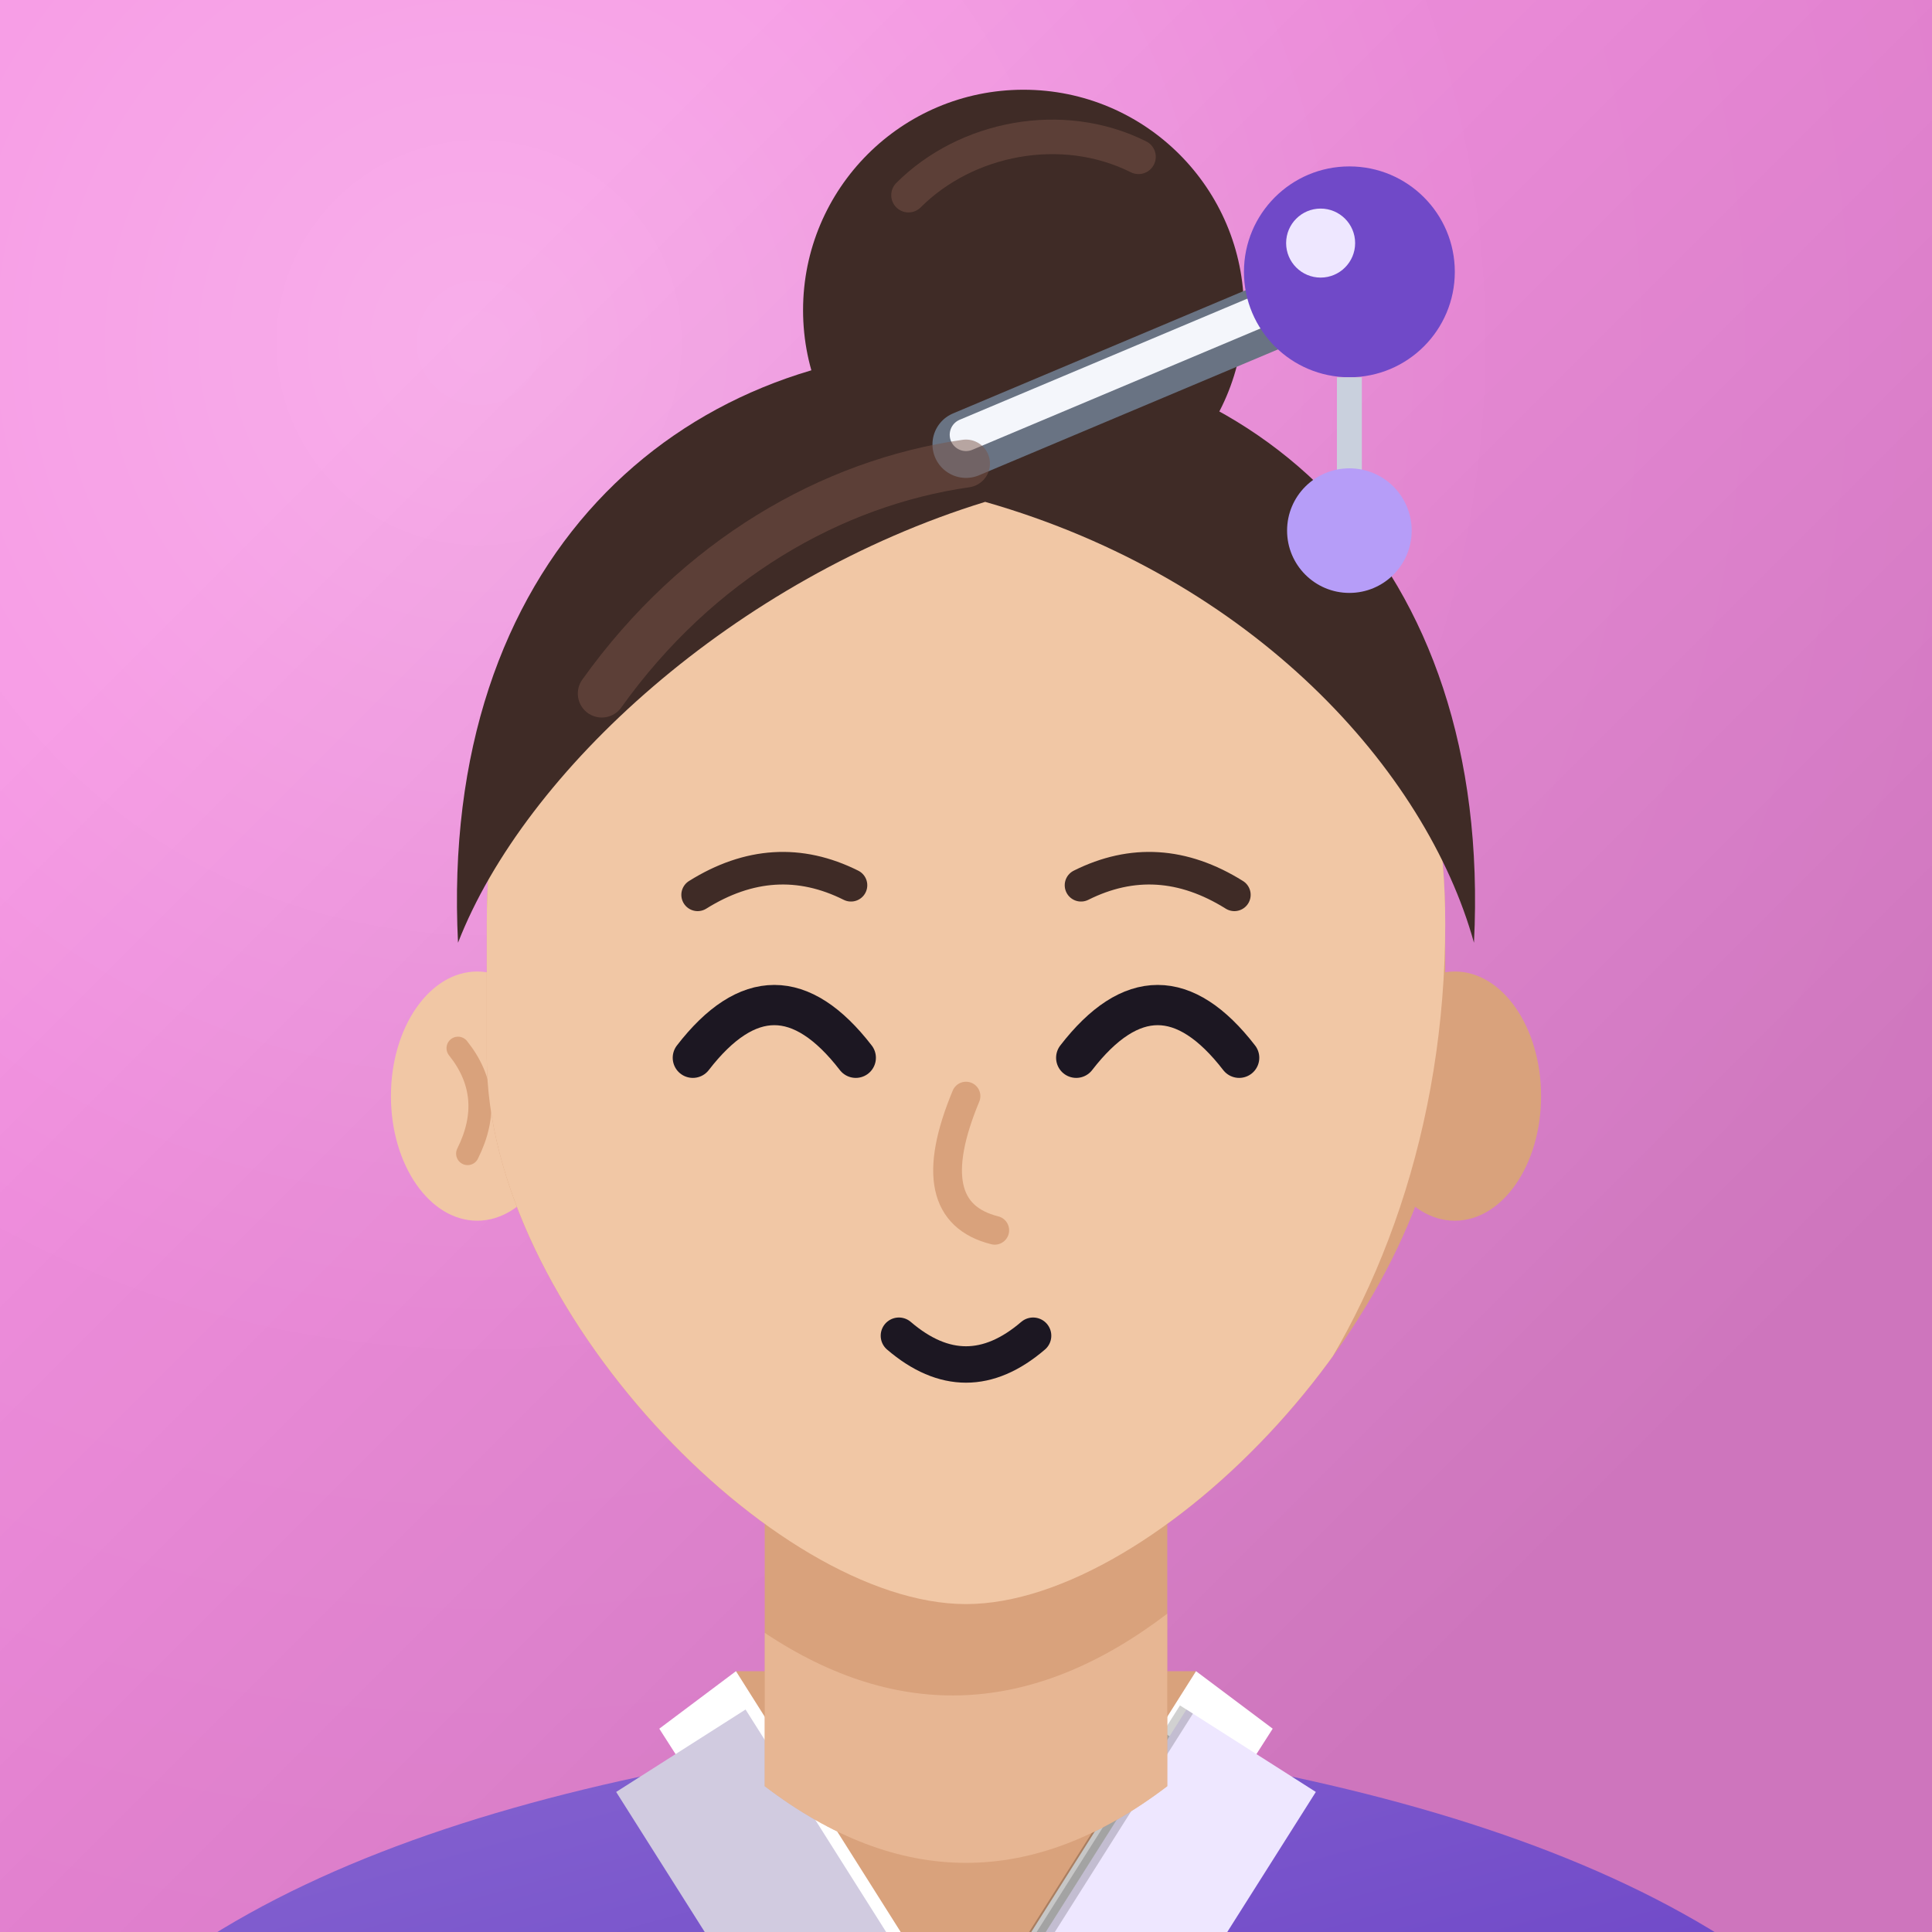
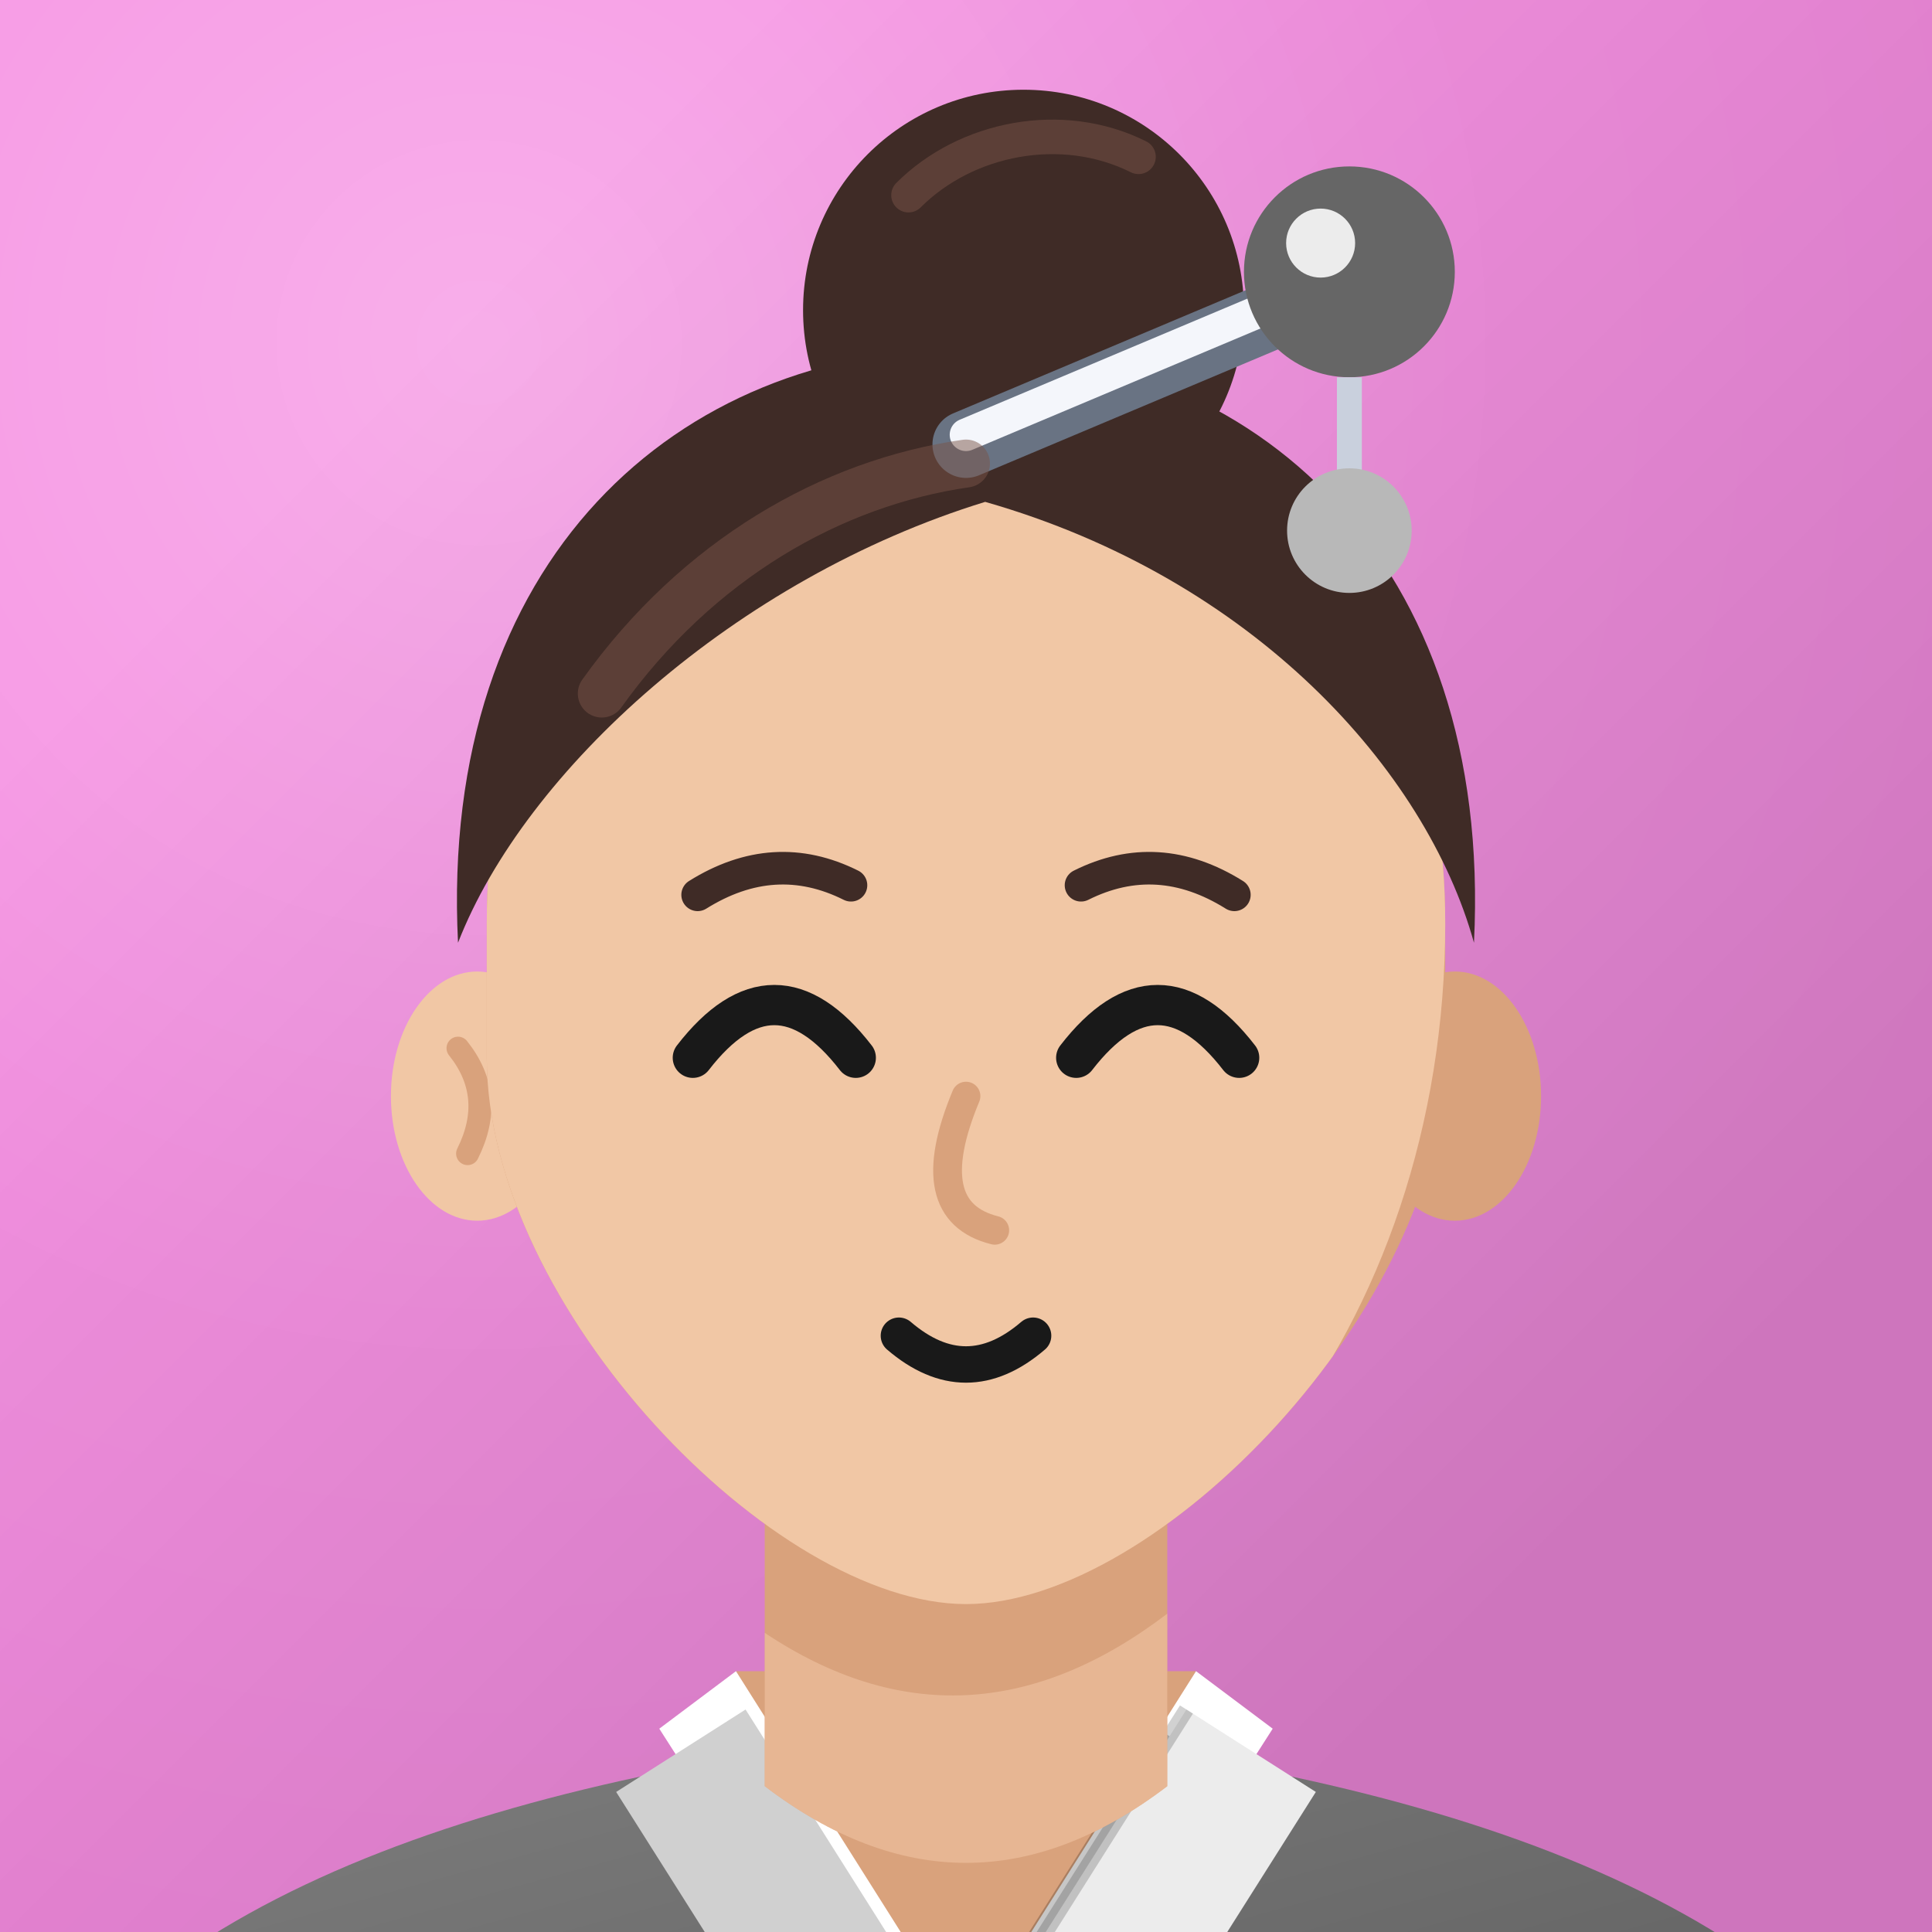
<svg xmlns="http://www.w3.org/2000/svg" viewBox="0 0 256 256" width="256" height="256">
  <defs>
    <radialGradient id="avatar-03-kanzashi-r1" cx="0.25" cy="0.18" r="0.85">
      <stop offset="0" stop-color="#FFFFFF" stop-opacity="0.3" />
      <stop offset="0.6" stop-color="#FFFFFF" stop-opacity="0.05" />
      <stop offset="1" stop-color="#FFFFFF" stop-opacity="0" />
    </radialGradient>
    <linearGradient id="avatar-03-kanzashi-l2" x1="0" y1="0.4" x2="0.6" y2="1">
      <stop offset="0" stop-color="#000000" stop-opacity="0" />
      <stop offset="1" stop-color="#000000" stop-opacity="0.16" />
    </linearGradient>
    <linearGradient id="avatar-03-kanzashi-l3" x1="0" y1="0" x2="1" y2="1">
-       <stop offset="0" stop-color="#8766D1" />
-       <stop offset="0.6" stop-color="#7049C8" />
-       <stop offset="1" stop-color="#4E338C" />
+       <stop offset="0" stop-color="#7E7E7E" />
+       <stop offset="0.6" stop-color="#666666" />
+       <stop offset="1" stop-color="#474747" />
    </linearGradient>
    <clipPath id="avatar-03-kanzashi-c4">
      <path d="M78 106C78 72 100 54 128 54C156 54 178 72 178 106V120C178 146 148 177 128 177C108 177 78 146 78 120Z" />
    </clipPath>
  </defs>
  <g id="avatar-03-kanzashi-ground">
    <rect width="256" height="256" fill="#F58CE1" />
    <rect width="256" height="256" fill="url(#avatar-03-kanzashi-r1)" />
    <rect width="256" height="256" fill="url(#avatar-03-kanzashi-l2)" />
  </g>
  <g id="avatar-03-kanzashi-figure">
    <g transform="translate(128 130) scale(1.27) translate(-128 -112)">
      <g id="avatar-03-kanzashi-back">
        <circle cx="134" cy="42" r="23" fill="#3F2B26" />
      </g>
      <g id="avatar-03-kanzashi-body">
        <path d="M20 256C24 222 52 204 94 195L128 216L162 195C204 204 232 222 236 256Z" fill="url(#avatar-03-kanzashi-l3)" />
        <path d="M104 184L128 224L152 184Z" fill="#D9A27C" />
        <path d="M104 184L128 222L152 184L160 190L128 240L96 190Z" fill="#FFFFFF" />
-         <path d="M105 188L91.5 196.6L118.5 239.3L128 224.4Z" fill="#D1CBE0" />
+         <path d="M105 188L91.5 196.6L118.5 239.3L128 224.4Z" fill="#D0D0D0" />
        <path d="M151 188L164.5 196.6L121.5 264.6L108 256Z" fill="#000000" fill-opacity=".22" transform="translate(-3 2)" />
-         <path d="M151 188L164.5 196.6L121.5 264.6L108 256Z" fill="#EEE7FF" />
+         <path d="M151 188L164.5 196.6L121.5 264.6L108 256Z" fill="#ECECEC" />
        <path d="M151 188L108 256" stroke="#000000" stroke-opacity=".18" stroke-width="1.6" />
      </g>
      <g id="avatar-03-kanzashi-head">
        <path d="M107 150V196Q128 212 149 196V150Z" fill="#D9A27C" />
        <path d="M107 180Q128 194 149 178V196Q128 212 107 196Z" fill="#F1C7A5" fill-opacity=".55" />
        <ellipse cx="77" cy="124" rx="9" ry="13" fill="#F1C7A5" />
        <ellipse cx="179" cy="124" rx="9" ry="13" fill="#D9A27C" />
        <path d="M75 119Q79 124 76 130" fill="none" stroke="#D9A27C" stroke-width="2.4" stroke-linecap="round" />
        <path d="M78 106C78 72 100 54 128 54C156 54 178 72 178 106V120C178 146 148 177 128 177C108 177 78 146 78 120Z" fill="#D9A27C" />
        <g clip-path="url(#avatar-03-kanzashi-c4)">
          <ellipse cx="118" cy="106" rx="60" ry="76" fill="#F1C7A5" />
        </g>
        <path d="M128 124Q123 136 131 138" fill="none" stroke="#D9A27C" stroke-width="3" stroke-linecap="round" />
-         <path d="M99.5 120Q108 109 116.5 120" fill="none" stroke="#1C1722" stroke-width="4.2" stroke-linecap="round" />
-         <path d="M139.5 120Q148 109 156.5 120" fill="none" stroke="#1C1722" stroke-width="4.2" stroke-linecap="round" />
+         <path d="M99.5 120Q108 109 116.5 120" fill="none" stroke="#191919" stroke-width="4.2" stroke-linecap="round" />
+         <path d="M139.5 120Q148 109 156.5 120" fill="none" stroke="#191919" stroke-width="4.2" stroke-linecap="round" />
        <path d="M100 103Q108 98 116 102M140 102Q148 98 156 103" fill="none" stroke="#3F2B26" stroke-width="3.4" stroke-linecap="round" />
-         <path d="M121 149Q128 155 135 149" fill="none" stroke="#1C1722" stroke-width="3.8" stroke-linecap="round" />
+         <path d="M121 149Q128 155 135 149" fill="none" stroke="#191919" stroke-width="3.8" stroke-linecap="round" />
      </g>
      <g id="avatar-03-kanzashi-hair">
        <path d="M75 108C73 68 98 46 128 46C158 46 183 68 181 108C176 90 158 70 130 62C104 70 82 90 75 108Z" fill="#3F2B26" />
        <path d="M128 56L166 40" stroke="#697383" stroke-width="7" stroke-linecap="round" />
        <path d="M128 55L166 39" stroke="#F4F6FB" stroke-width="3.4" stroke-linecap="round" />
-         <circle cx="168" cy="38" r="11" fill="#7049C8" />
-         <circle cx="165" cy="35" r="3.6" fill="#EEE7FF" />
+         <circle cx="168" cy="38" r="11" fill="#666666" />
+         <circle cx="165" cy="35" r="3.6" fill="#ECECEC" />
        <path d="M168 49V60" stroke="#C9D0DD" stroke-width="2.6" />
-         <circle cx="168" cy="65" r="6.5" fill="#B69DF8" />
+         <circle cx="168" cy="65" r="6.5" fill="#B8B8B8" />
        <path d="M90 82C100 68 114 60 128 58" fill="none" stroke="#7A5548" stroke-opacity="0.5" stroke-width="5" stroke-linecap="round" />
        <path d="M122 30C128 24 138 22 146 26" fill="none" stroke="#7A5548" stroke-opacity="0.5" stroke-width="3.6" stroke-linecap="round" />
      </g>
    </g>
  </g>
</svg>
